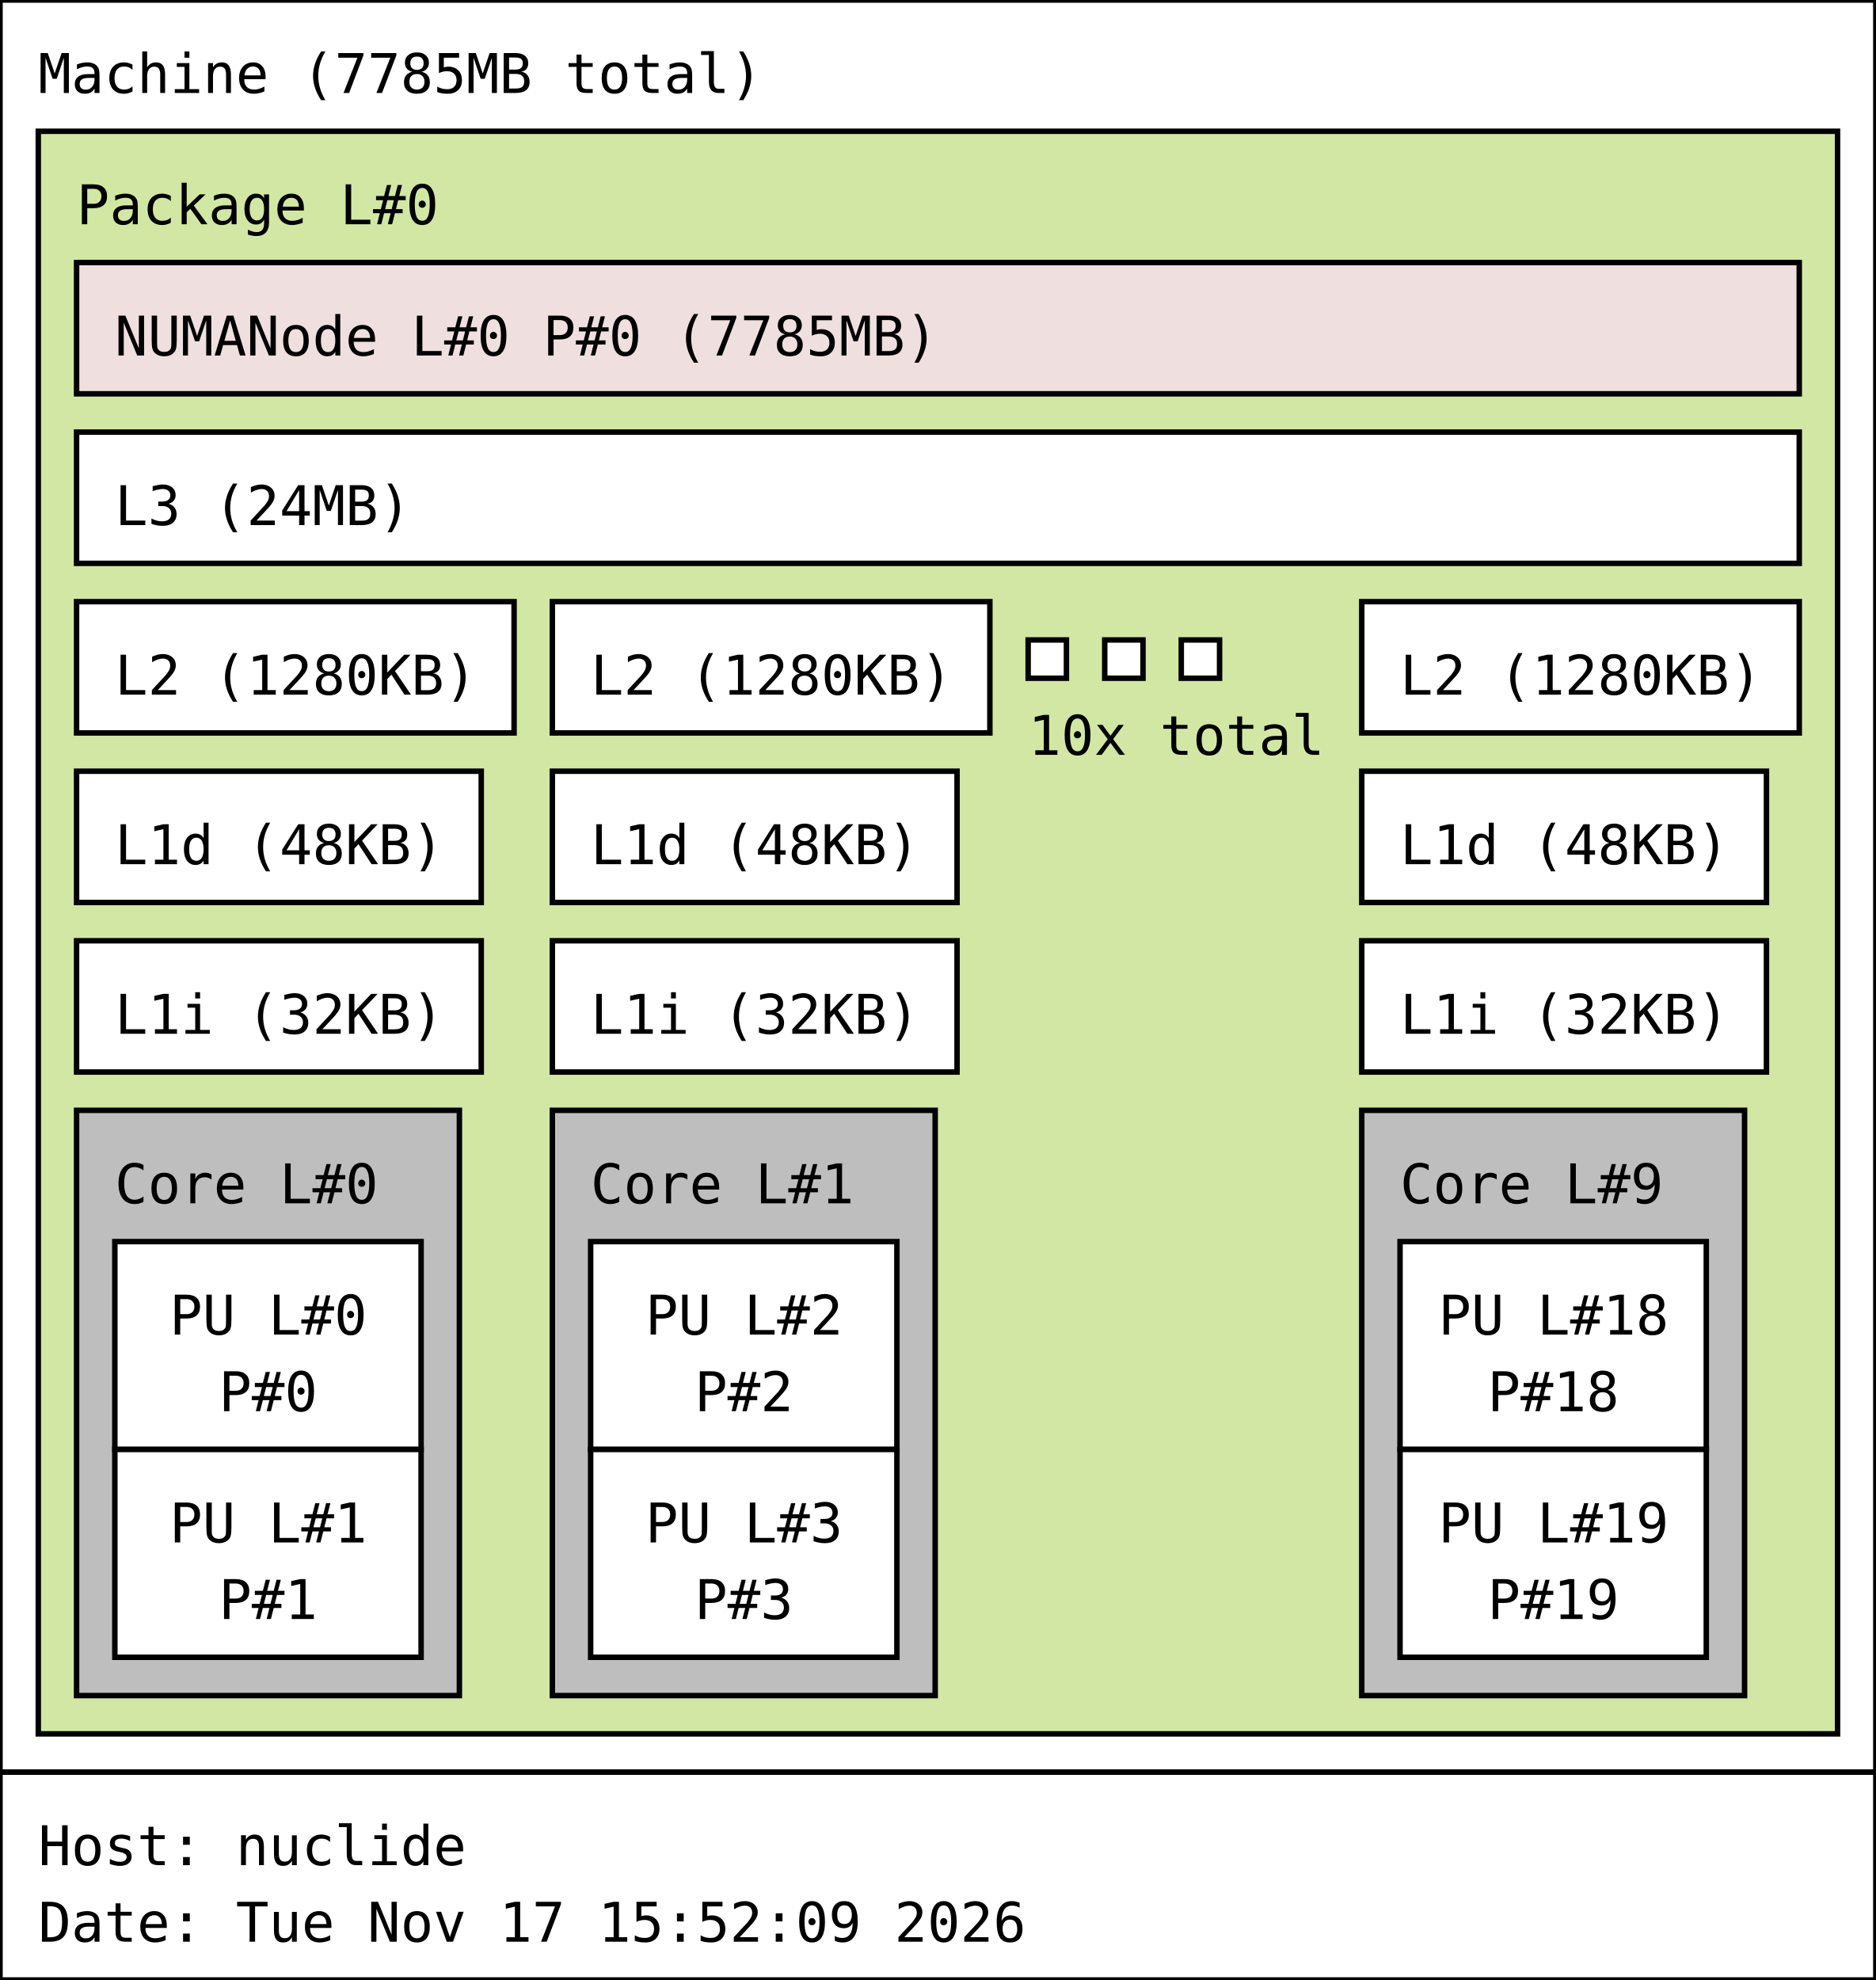
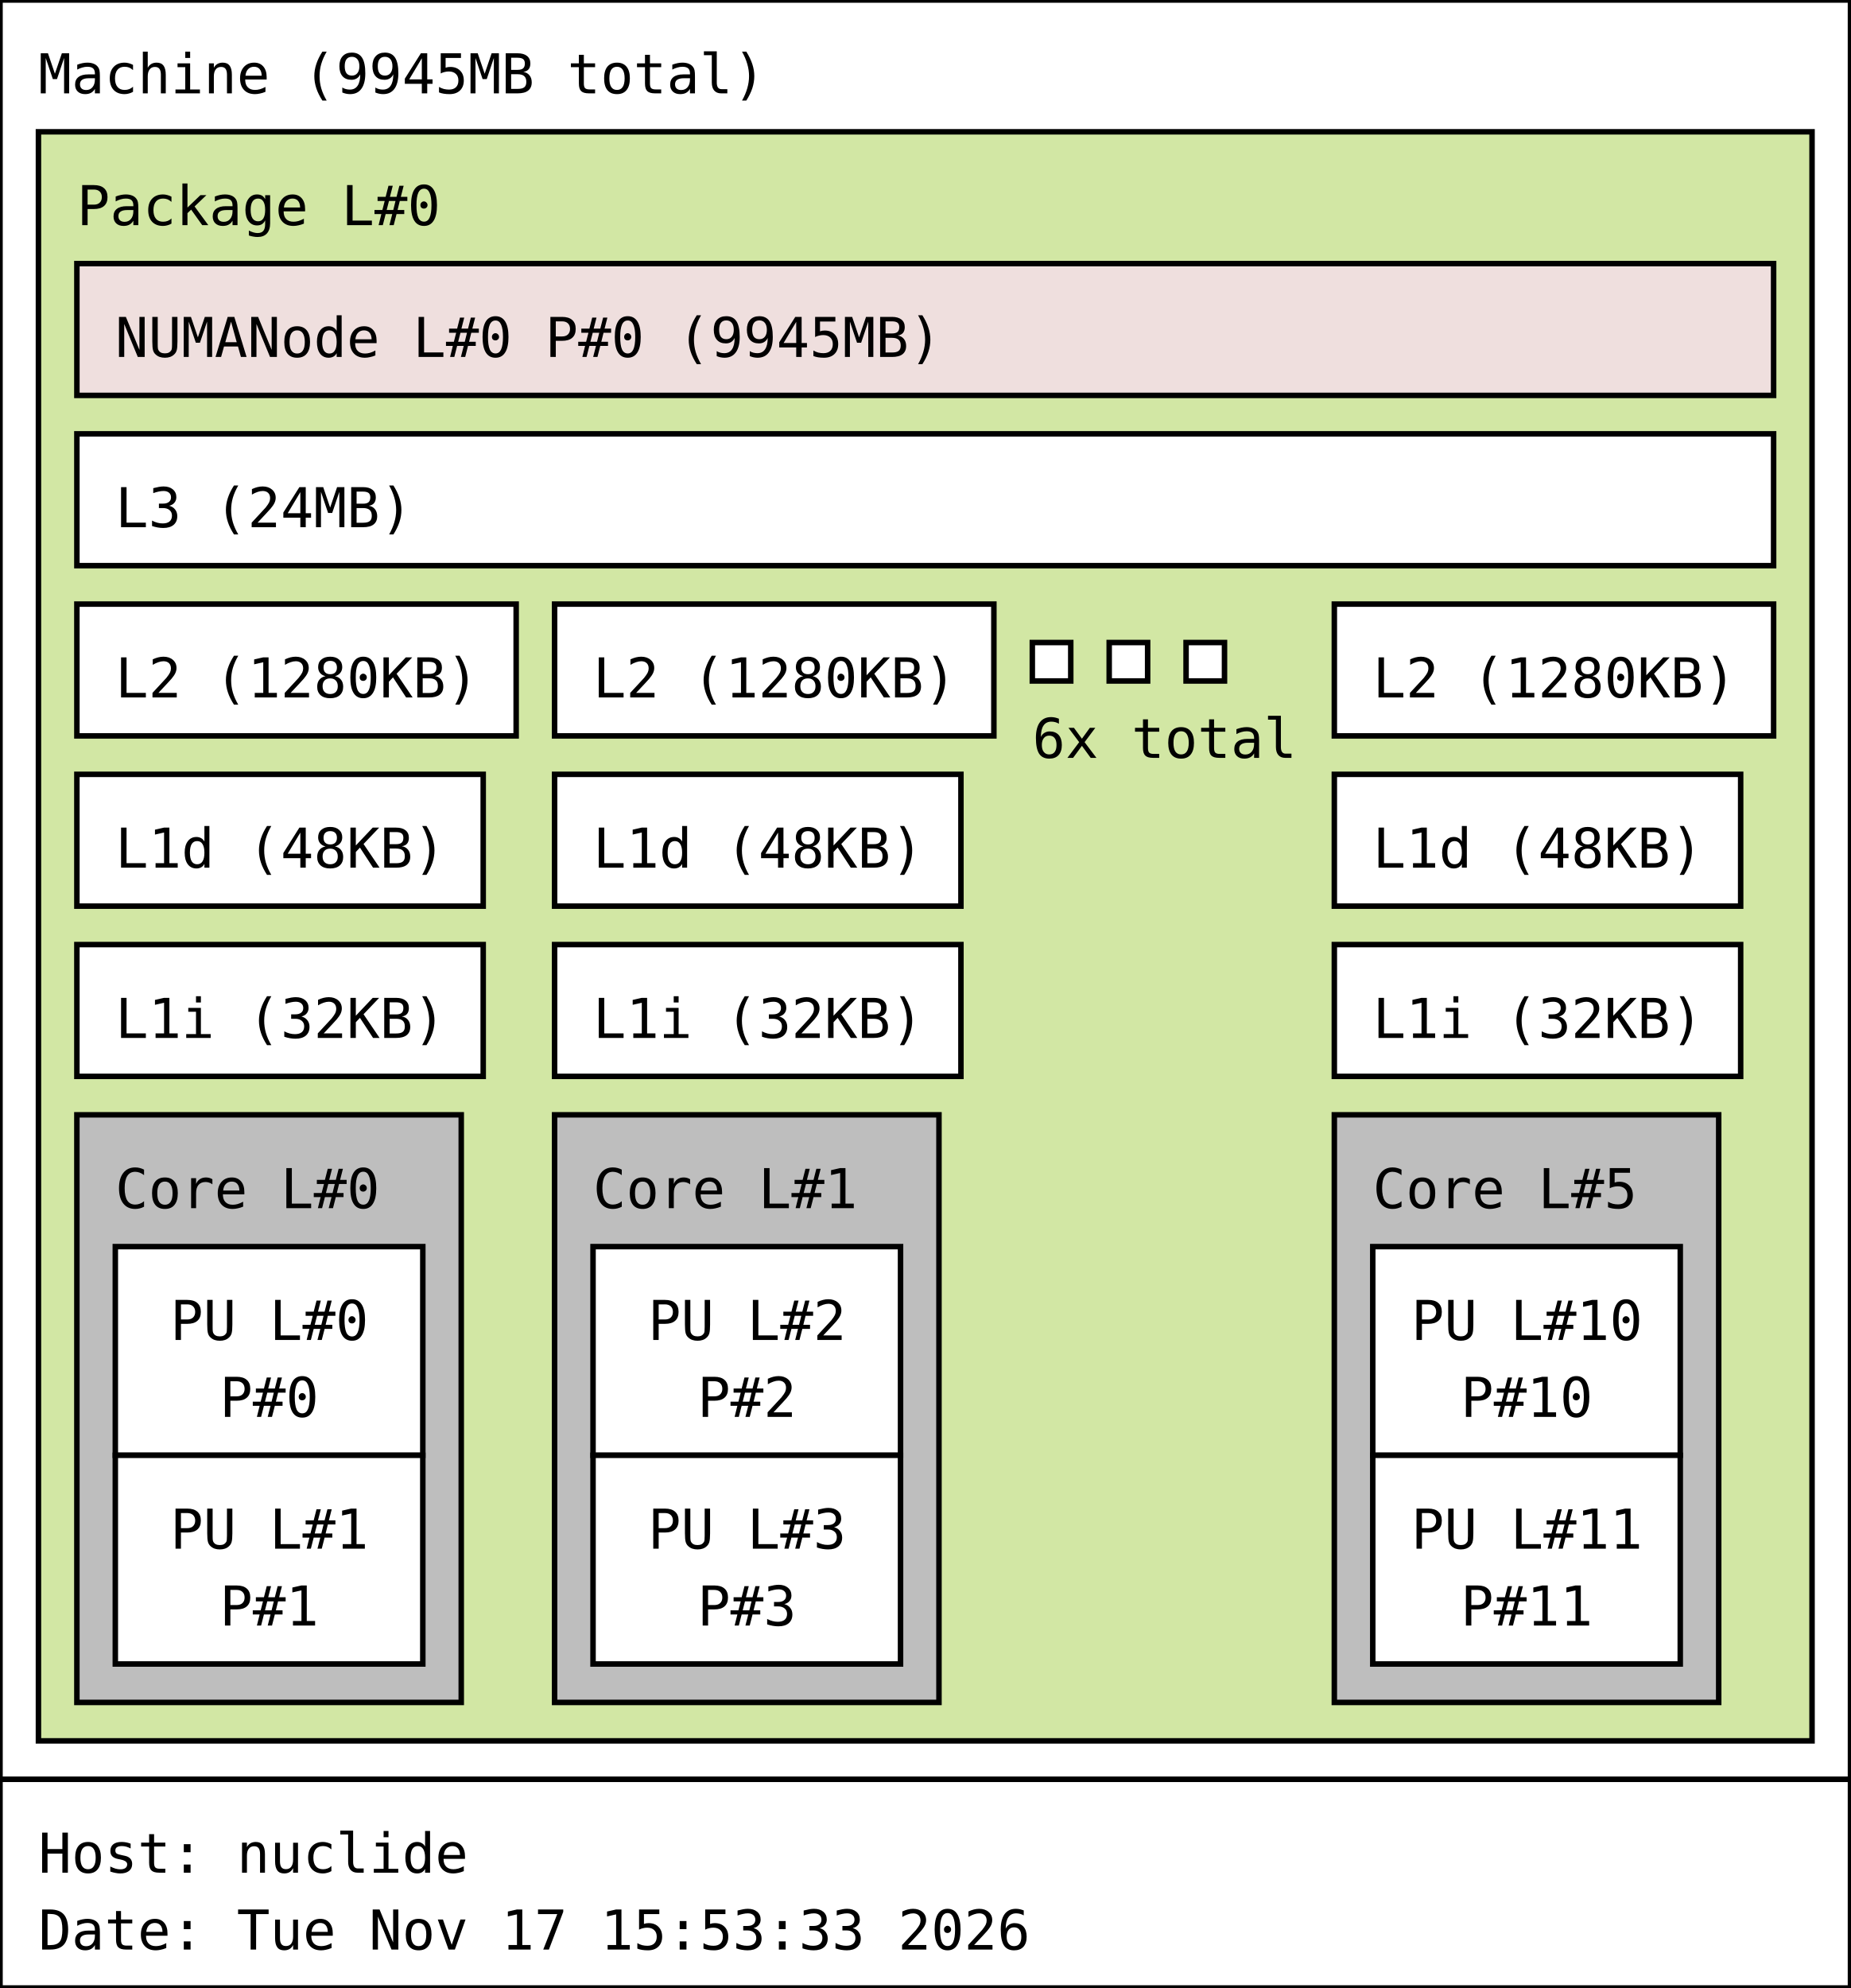
- <svg xmlns="http://www.w3.org/2000/svg" width="343px" height="362px" viewBox="0 0 343px 362px" version="1.1">
-   <rect id="Machine_0_rect" class="Machine" x="0" y="0" width="343" height="324" fill="rgb(255,255,255)" stroke="rgb(0,0,0)" stroke-width="1" />
-   <text id="Machine_0_text" class="Machine" font-family="Monospace" x="7" y="17" fill="rgb(0,0,0)" font-size="10px">Machine (7785MB total)</text>
-   <rect id="Package_0_rect" class="Package" x="7" y="24" width="329" height="293" fill="rgb(210,231,164)" stroke="rgb(0,0,0)" stroke-width="1" />
+ <svg xmlns="http://www.w3.org/2000/svg" width="337px" height="362px" viewBox="0 0 337px 362px" version="1.1">
+   <rect id="Machine_0_rect" class="Machine" x="0" y="0" width="337" height="324" fill="rgb(255,255,255)" stroke="rgb(0,0,0)" stroke-width="1" />
+   <text id="Machine_0_text" class="Machine" font-family="Monospace" x="7" y="17" fill="rgb(0,0,0)" font-size="10px">Machine (9945MB total)</text>
+   <rect id="Package_0_rect" class="Package" x="7" y="24" width="323" height="293" fill="rgb(210,231,164)" stroke="rgb(0,0,0)" stroke-width="1" />
  <text id="Package_0_text" class="Package" font-family="Monospace" x="14" y="41" fill="rgb(0,0,0)" font-size="10px">Package L#0</text>
-   <rect id="L3_0_rect" class="L3" x="14" y="79" width="315" height="24" fill="rgb(255,255,255)" stroke="rgb(0,0,0)" stroke-width="1" />
+   <rect id="L3_0_rect" class="L3" x="14" y="79" width="309" height="24" fill="rgb(255,255,255)" stroke="rgb(0,0,0)" stroke-width="1" />
  <text id="L3_0_text" class="L3" font-family="Monospace" x="21" y="96" fill="rgb(0,0,0)" font-size="10px">L3 (24MB)</text>
  <rect id="L2_0_rect" class="L2" x="14" y="110" width="80" height="24" fill="rgb(255,255,255)" stroke="rgb(0,0,0)" stroke-width="1" />
  <text id="L2_0_text" class="L2" font-family="Monospace" x="21" y="127" fill="rgb(0,0,0)" font-size="10px">L2 (1280KB)</text>
  <rect id="L1d_0_rect" class="L1d" x="14" y="141" width="74" height="24" fill="rgb(255,255,255)" stroke="rgb(0,0,0)" stroke-width="1" />
  <text id="L1d_0_text" class="L1d" font-family="Monospace" x="21" y="158" fill="rgb(0,0,0)" font-size="10px">L1d (48KB)</text>
  <rect id="L1i_0_rect" class="L1i" x="14" y="172" width="74" height="24" fill="rgb(255,255,255)" stroke="rgb(0,0,0)" stroke-width="1" />
  <text id="L1i_0_text" class="L1i" font-family="Monospace" x="21" y="189" fill="rgb(0,0,0)" font-size="10px">L1i (32KB)</text>
  <rect id="Core_0_rect" class="Core" x="14" y="203" width="70" height="107" fill="rgb(190,190,190)" stroke="rgb(0,0,0)" stroke-width="1" />
  <text id="Core_0_text" class="Core" font-family="Monospace" x="21" y="220" fill="rgb(0,0,0)" font-size="10px">Core L#0</text>
  <rect id="PU_0_rect" class="PU" x="21" y="227" width="56" height="38" fill="rgb(255,255,255)" stroke="rgb(0,0,0)" stroke-width="1" />
  <text id="PU_0_text" class="PU" font-family="Monospace" x="31" y="244" fill="rgb(0,0,0)" font-size="10px">PU L#0</text>
  <text id="PU_0_text_1" class="PU" font-family="Monospace" x="40" y="258" fill="rgb(0,0,0)" font-size="10px">P#0</text>
  <rect id="PU_1_rect" class="PU" x="21" y="265" width="56" height="38" fill="rgb(255,255,255)" stroke="rgb(0,0,0)" stroke-width="1" />
  <text id="PU_1_text" class="PU" font-family="Monospace" x="31" y="282" fill="rgb(0,0,0)" font-size="10px">PU L#1</text>
  <text id="PU_1_text_1" class="PU" font-family="Monospace" x="40" y="296" fill="rgb(0,0,0)" font-size="10px">P#1</text>
  <rect id="L2_1_rect" class="L2" x="101" y="110" width="80" height="24" fill="rgb(255,255,255)" stroke="rgb(0,0,0)" stroke-width="1" />
  <text id="L2_1_text" class="L2" font-family="Monospace" x="108" y="127" fill="rgb(0,0,0)" font-size="10px">L2 (1280KB)</text>
  <rect id="L1d_1_rect" class="L1d" x="101" y="141" width="74" height="24" fill="rgb(255,255,255)" stroke="rgb(0,0,0)" stroke-width="1" />
  <text id="L1d_1_text" class="L1d" font-family="Monospace" x="108" y="158" fill="rgb(0,0,0)" font-size="10px">L1d (48KB)</text>
  <rect id="L1i_1_rect" class="L1i" x="101" y="172" width="74" height="24" fill="rgb(255,255,255)" stroke="rgb(0,0,0)" stroke-width="1" />
  <text id="L1i_1_text" class="L1i" font-family="Monospace" x="108" y="189" fill="rgb(0,0,0)" font-size="10px">L1i (32KB)</text>
  <rect id="Core_1_rect" class="Core" x="101" y="203" width="70" height="107" fill="rgb(190,190,190)" stroke="rgb(0,0,0)" stroke-width="1" />
  <text id="Core_1_text" class="Core" font-family="Monospace" x="108" y="220" fill="rgb(0,0,0)" font-size="10px">Core L#1</text>
  <rect id="PU_2_rect" class="PU" x="108" y="227" width="56" height="38" fill="rgb(255,255,255)" stroke="rgb(0,0,0)" stroke-width="1" />
  <text id="PU_2_text" class="PU" font-family="Monospace" x="118" y="244" fill="rgb(0,0,0)" font-size="10px">PU L#2</text>
  <text id="PU_2_text_1" class="PU" font-family="Monospace" x="127" y="258" fill="rgb(0,0,0)" font-size="10px">P#2</text>
  <rect id="PU_3_rect" class="PU" x="108" y="265" width="56" height="38" fill="rgb(255,255,255)" stroke="rgb(0,0,0)" stroke-width="1" />
  <text id="PU_3_text" class="PU" font-family="Monospace" x="118" y="282" fill="rgb(0,0,0)" font-size="10px">PU L#3</text>
  <text id="PU_3_text_1" class="PU" font-family="Monospace" x="127" y="296" fill="rgb(0,0,0)" font-size="10px">P#3</text>
  <rect id="L2_2_rect" class="L2" x="188" y="117" width="7" height="7" fill="rgb(255,255,255)" stroke="rgb(0,0,0)" stroke-width="1" />
  <rect id="L2_2_rect" class="L2" x="202" y="117" width="7" height="7" fill="rgb(255,255,255)" stroke="rgb(0,0,0)" stroke-width="1" />
  <rect id="L2_2_rect" class="L2" x="216" y="117" width="7" height="7" fill="rgb(255,255,255)" stroke="rgb(0,0,0)" stroke-width="1" />
-   <text id="L2_2_text" class="L2" font-family="Monospace" x="188" y="138" fill="rgb(0,0,0)" font-size="10px">10x total</text>
-   <rect id="L2_9_rect" class="L2" x="249" y="110" width="80" height="24" fill="rgb(255,255,255)" stroke="rgb(0,0,0)" stroke-width="1" />
-   <text id="L2_9_text" class="L2" font-family="Monospace" x="256" y="127" fill="rgb(0,0,0)" font-size="10px">L2 (1280KB)</text>
-   <rect id="L1d_9_rect" class="L1d" x="249" y="141" width="74" height="24" fill="rgb(255,255,255)" stroke="rgb(0,0,0)" stroke-width="1" />
-   <text id="L1d_9_text" class="L1d" font-family="Monospace" x="256" y="158" fill="rgb(0,0,0)" font-size="10px">L1d (48KB)</text>
-   <rect id="L1i_9_rect" class="L1i" x="249" y="172" width="74" height="24" fill="rgb(255,255,255)" stroke="rgb(0,0,0)" stroke-width="1" />
-   <text id="L1i_9_text" class="L1i" font-family="Monospace" x="256" y="189" fill="rgb(0,0,0)" font-size="10px">L1i (32KB)</text>
-   <rect id="Core_9_rect" class="Core" x="249" y="203" width="70" height="107" fill="rgb(190,190,190)" stroke="rgb(0,0,0)" stroke-width="1" />
-   <text id="Core_9_text" class="Core" font-family="Monospace" x="256" y="220" fill="rgb(0,0,0)" font-size="10px">Core L#9</text>
-   <rect id="PU_18_rect" class="PU" x="256" y="227" width="56" height="38" fill="rgb(255,255,255)" stroke="rgb(0,0,0)" stroke-width="1" />
-   <text id="PU_18_text" class="PU" font-family="Monospace" x="263" y="244" fill="rgb(0,0,0)" font-size="10px">PU L#18</text>
-   <text id="PU_18_text_1" class="PU" font-family="Monospace" x="272" y="258" fill="rgb(0,0,0)" font-size="10px">P#18</text>
-   <rect id="PU_19_rect" class="PU" x="256" y="265" width="56" height="38" fill="rgb(255,255,255)" stroke="rgb(0,0,0)" stroke-width="1" />
-   <text id="PU_19_text" class="PU" font-family="Monospace" x="263" y="282" fill="rgb(0,0,0)" font-size="10px">PU L#19</text>
-   <text id="PU_19_text_1" class="PU" font-family="Monospace" x="272" y="296" fill="rgb(0,0,0)" font-size="10px">P#19</text>
-   <rect id="NUMANode_0_rect" class="NUMANode" x="14" y="48" width="315" height="24" fill="rgb(239,223,222)" stroke="rgb(0,0,0)" stroke-width="1" />
-   <text id="NUMANode_0_text" class="NUMANode" font-family="Monospace" x="21" y="65" fill="rgb(0,0,0)" font-size="10px">NUMANode L#0 P#0 (7785MB)</text>
-   <rect id="anon_rect" x="0" y="324" width="343" height="38" fill="rgb(255,255,255)" stroke="rgb(0,0,0)" stroke-width="1" />
+   <text id="L2_2_text" class="L2" font-family="Monospace" x="188" y="138" fill="rgb(0,0,0)" font-size="10px">6x total</text>
+   <rect id="L2_5_rect" class="L2" x="243" y="110" width="80" height="24" fill="rgb(255,255,255)" stroke="rgb(0,0,0)" stroke-width="1" />
+   <text id="L2_5_text" class="L2" font-family="Monospace" x="250" y="127" fill="rgb(0,0,0)" font-size="10px">L2 (1280KB)</text>
+   <rect id="L1d_5_rect" class="L1d" x="243" y="141" width="74" height="24" fill="rgb(255,255,255)" stroke="rgb(0,0,0)" stroke-width="1" />
+   <text id="L1d_5_text" class="L1d" font-family="Monospace" x="250" y="158" fill="rgb(0,0,0)" font-size="10px">L1d (48KB)</text>
+   <rect id="L1i_5_rect" class="L1i" x="243" y="172" width="74" height="24" fill="rgb(255,255,255)" stroke="rgb(0,0,0)" stroke-width="1" />
+   <text id="L1i_5_text" class="L1i" font-family="Monospace" x="250" y="189" fill="rgb(0,0,0)" font-size="10px">L1i (32KB)</text>
+   <rect id="Core_5_rect" class="Core" x="243" y="203" width="70" height="107" fill="rgb(190,190,190)" stroke="rgb(0,0,0)" stroke-width="1" />
+   <text id="Core_5_text" class="Core" font-family="Monospace" x="250" y="220" fill="rgb(0,0,0)" font-size="10px">Core L#5</text>
+   <rect id="PU_10_rect" class="PU" x="250" y="227" width="56" height="38" fill="rgb(255,255,255)" stroke="rgb(0,0,0)" stroke-width="1" />
+   <text id="PU_10_text" class="PU" font-family="Monospace" x="257" y="244" fill="rgb(0,0,0)" font-size="10px">PU L#10</text>
+   <text id="PU_10_text_1" class="PU" font-family="Monospace" x="266" y="258" fill="rgb(0,0,0)" font-size="10px">P#10</text>
+   <rect id="PU_11_rect" class="PU" x="250" y="265" width="56" height="38" fill="rgb(255,255,255)" stroke="rgb(0,0,0)" stroke-width="1" />
+   <text id="PU_11_text" class="PU" font-family="Monospace" x="257" y="282" fill="rgb(0,0,0)" font-size="10px">PU L#11</text>
+   <text id="PU_11_text_1" class="PU" font-family="Monospace" x="266" y="296" fill="rgb(0,0,0)" font-size="10px">P#11</text>
+   <rect id="NUMANode_0_rect" class="NUMANode" x="14" y="48" width="309" height="24" fill="rgb(239,223,222)" stroke="rgb(0,0,0)" stroke-width="1" />
+   <text id="NUMANode_0_text" class="NUMANode" font-family="Monospace" x="21" y="65" fill="rgb(0,0,0)" font-size="10px">NUMANode L#0 P#0 (9945MB)</text>
+   <rect id="anon_rect" x="0" y="324" width="337" height="38" fill="rgb(255,255,255)" stroke="rgb(0,0,0)" stroke-width="1" />
  <text id="anon_text" font-family="Monospace" x="7" y="341" fill="rgb(0,0,0)" font-size="10px">Host: nuclide</text>
-   <text id="anon_text_1" font-family="Monospace" x="7" y="355" fill="rgb(0,0,0)" font-size="10px">Date: Tue Nov 17 15:52:09 2026</text>
+   <text id="anon_text_1" font-family="Monospace" x="7" y="355" fill="rgb(0,0,0)" font-size="10px">Date: Tue Nov 17 15:53:33 2026</text>
</svg>
